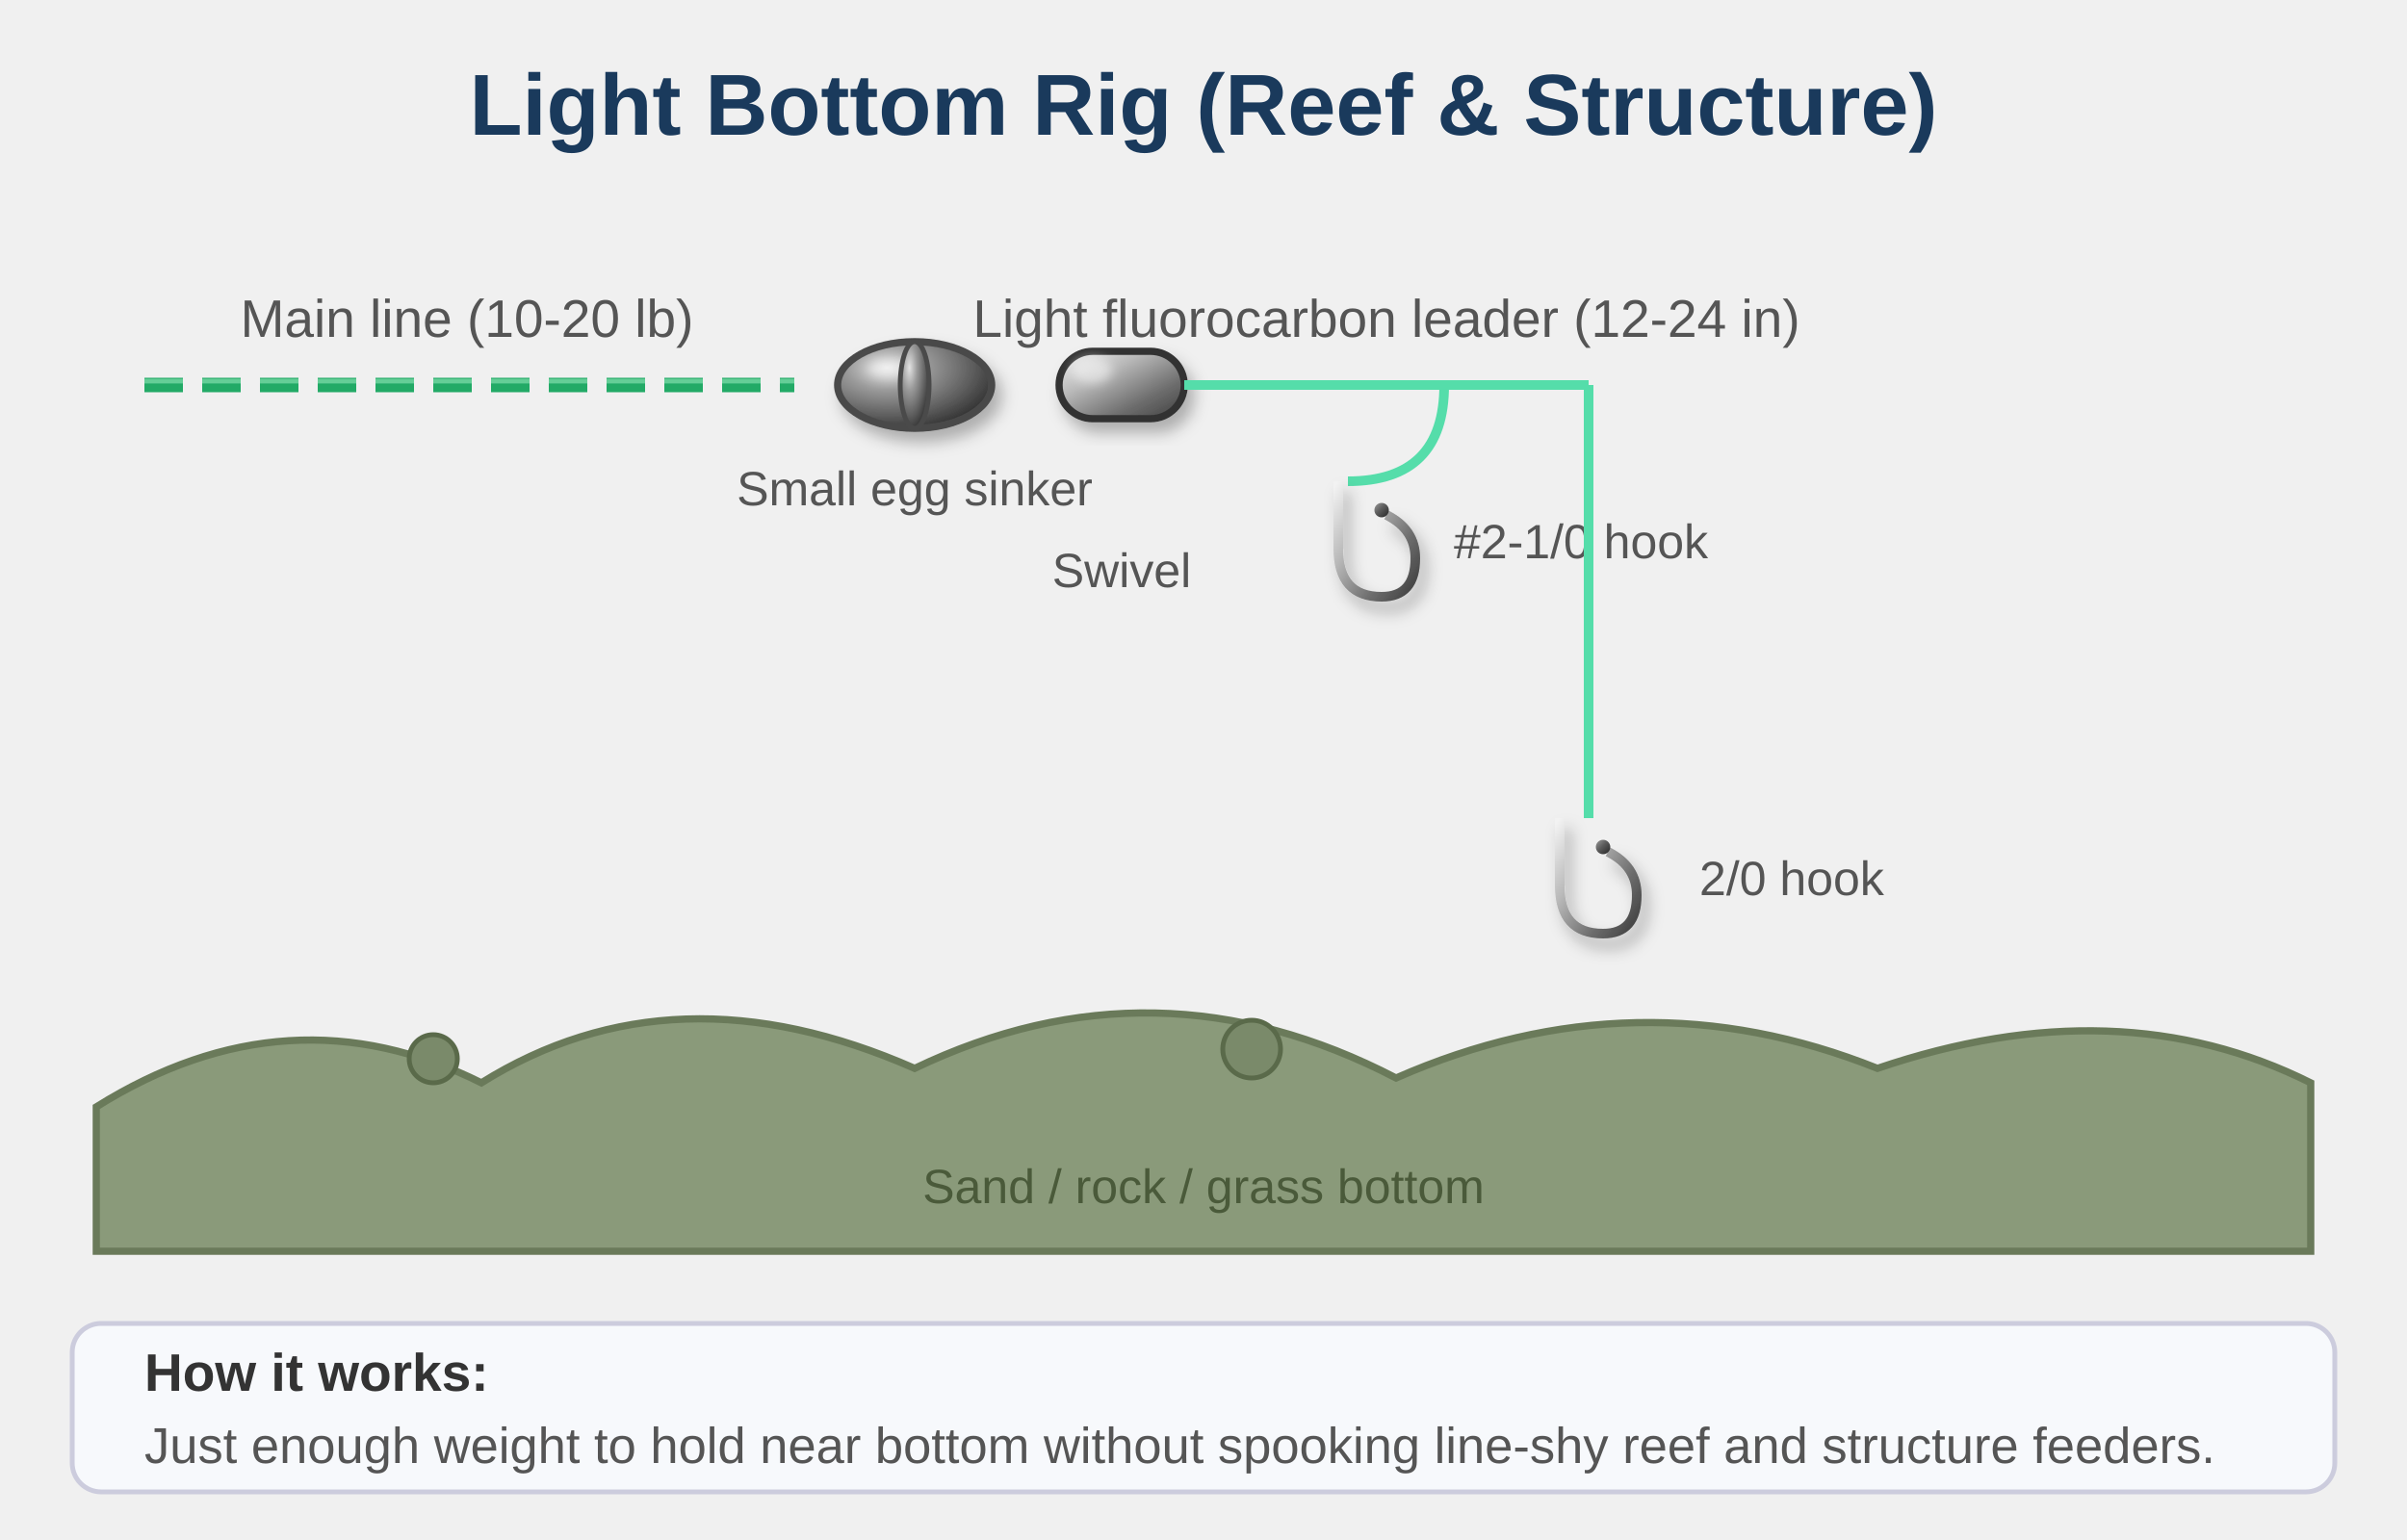
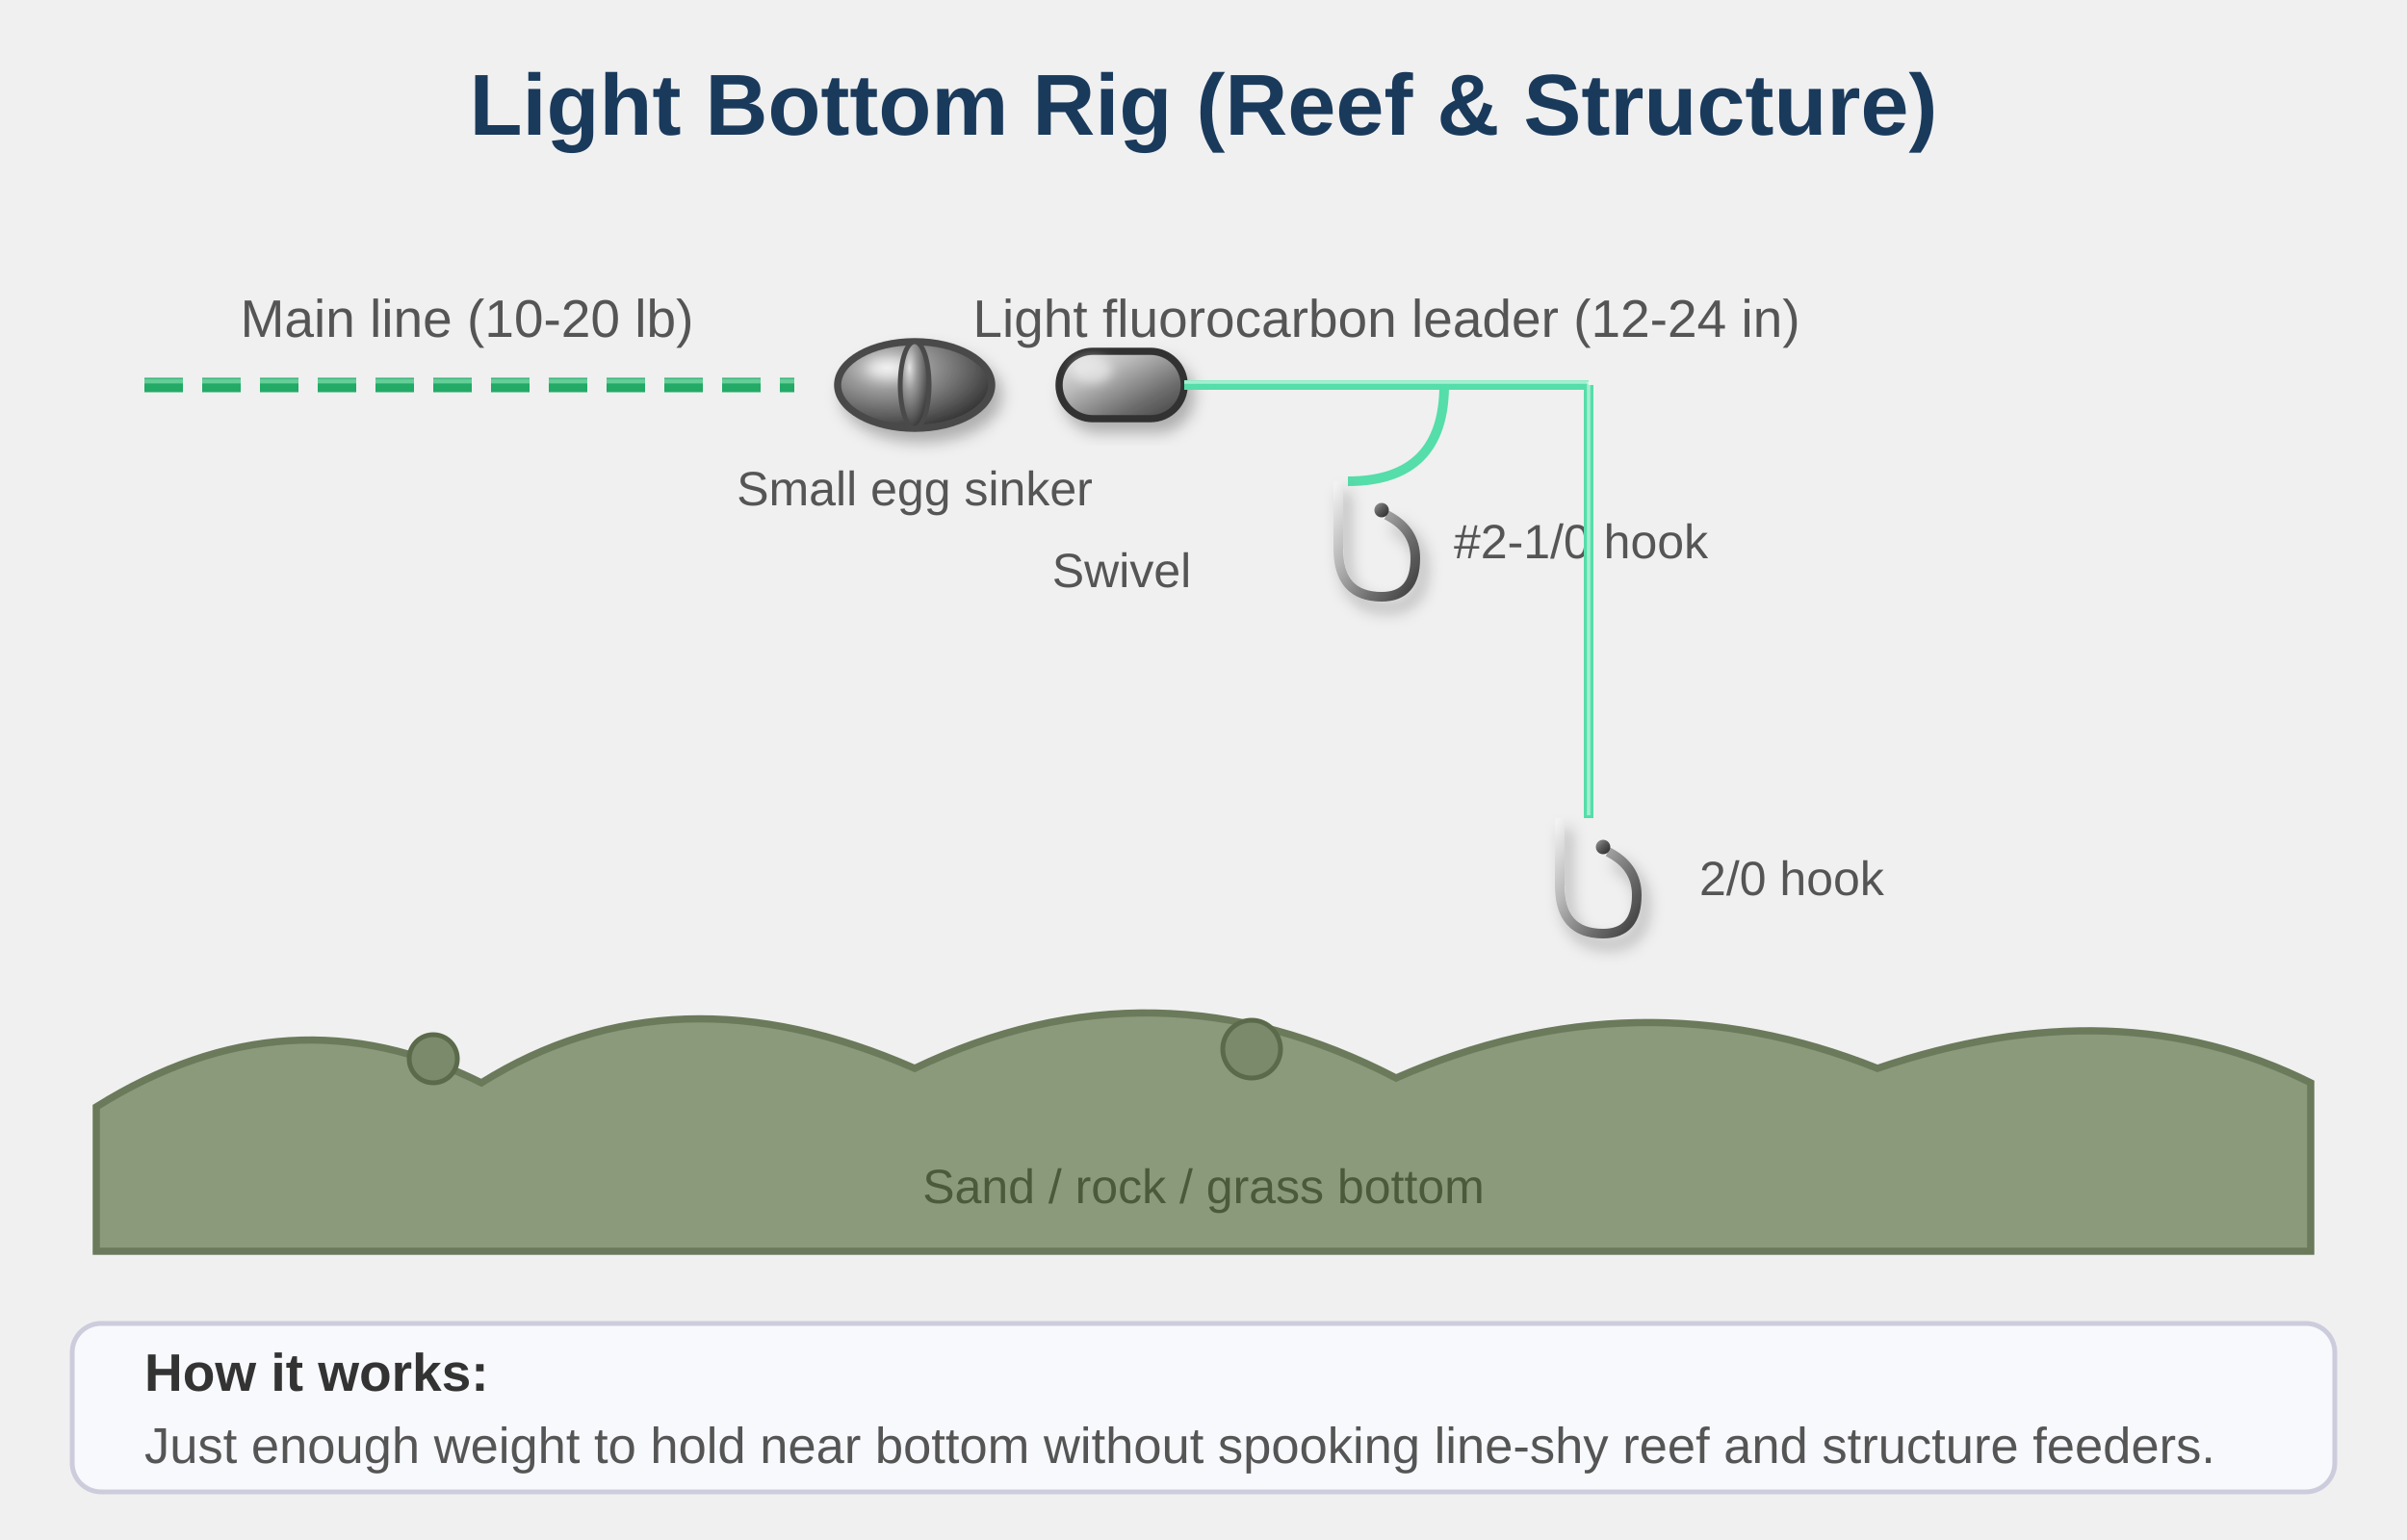
<svg xmlns="http://www.w3.org/2000/svg" viewBox="0 0 500 320" font-family="Arial, sans-serif">
  <defs>
    <radialGradient id="baitGrad" cx="35%" cy="30%" r="75%">
      <stop offset="0%" stop-color="#ffe4c4" />
      <stop offset="45%" stop-color="#e8b48a" />
      <stop offset="100%" stop-color="#b5794a" />
    </radialGradient>
    <filter id="glossBlur" x="-60%" y="-60%" width="220%" height="220%">
      <feGaussianBlur stdDeviation="1.1" />
    </filter>
  </defs>
  <defs>
    <linearGradient id="steelGrad" x1="0%" y1="0%" x2="100%" y2="100%">
      <stop offset="0%" stop-color="#f2f2f2" />
      <stop offset="35%" stop-color="#b8b8b8" />
      <stop offset="70%" stop-color="#6e6e6e" />
      <stop offset="100%" stop-color="#3d3d3d" />
    </linearGradient>
    <linearGradient id="steelGradDark" x1="0%" y1="0%" x2="100%" y2="100%">
      <stop offset="0%" stop-color="#9a9a9a" />
      <stop offset="45%" stop-color="#5c5c5c" />
      <stop offset="100%" stop-color="#242424" />
    </linearGradient>
    <radialGradient id="leadGrad" cx="32%" cy="30%" r="75%">
      <stop offset="0%" stop-color="#e2e2e2" />
      <stop offset="35%" stop-color="#9a9a9a" />
      <stop offset="75%" stop-color="#5c5c5c" />
      <stop offset="100%" stop-color="#333333" />
    </radialGradient>
    <filter id="softShadow" x="-40%" y="-40%" width="180%" height="180%">
      <feDropShadow dx="1.4" dy="2.2" stdDeviation="1.6" flood-color="#000000" flood-opacity="0.28" />
    </filter>
  </defs>
  <text x="250" y="28" text-anchor="middle" font-size="18" font-weight="bold" fill="#1a3a5c">Light Bottom Rig (Reef &amp; Structure)</text>
  <line x1="30" y1="80" x2="165" y2="80" stroke="#2a6" stroke-width="3" stroke-dasharray="8,4" />
  <line x1="30" y1="79.2" x2="165" y2="79.2" stroke="#8fe6b8" stroke-width="0.96" stroke-dasharray="8,4" opacity="0.6" />
  <text x="97" y="70" text-anchor="middle" font-size="11" fill="#555">Main line (10-20 lb)</text>
  <ellipse cx="190" cy="80" rx="16" ry="9" fill="url(#leadGrad)" stroke="#4a4a4a" stroke-width="1.5" filter="url(#softShadow)" />
  <ellipse cx="184.9" cy="76.6" rx="4.8" ry="2.0" fill="#ffffff" opacity="0.5" filter="url(#glossBlur)" />
  <ellipse cx="190" cy="80" rx="3" ry="9" fill="url(#leadGrad)" stroke="#4a4a4a" stroke-width="1" />
  <text x="190" y="105" text-anchor="middle" font-size="10" fill="#555">Small egg sinker</text>
  <rect x="220" y="73" width="26" height="14" rx="7" fill="url(#steelGrad)" stroke="#333333" stroke-width="1.5" filter="url(#softShadow)" />
  <ellipse cx="226.8" cy="76.9" rx="4.2" ry="2.8" fill="#ffffff" opacity="0.5" filter="url(#glossBlur)" />
  <text x="233" y="122" text-anchor="middle" font-size="10" fill="#555">Swivel</text>
  <line x1="246" y1="80" x2="330" y2="80" stroke="#5da" stroke-width="2" />
+   <line x1="246" y1="79.4" x2="330" y2="79.4" stroke="#e8fbf3" stroke-width="0.70" opacity="0.55" />
  <text x="288" y="70" text-anchor="middle" font-size="11" fill="#555">Light fluorocarbon leader (12-24 in)</text>
  <path d="M300 80 Q300 100 280 100" fill="none" stroke="#5da" stroke-width="2" />
  <g transform="translate(272, 100)">
    <path d="M6 0 L6 14 Q6 24 15 24 Q22 24 22 16 Q22 10 16 7" fill="none" stroke="url(#steelGrad)" stroke-width="2" filter="url(#softShadow)" />
    <circle cx="15" cy="6" r="1.5" fill="url(#steelGradDark)" />
    <text x="30" y="16" font-size="10" fill="#555">#2-1/0 hook</text>
  </g>
  <line x1="330" y1="80" x2="330" y2="170" stroke="#5da" stroke-width="2" />
+   <line x1="330" y1="79.4" x2="330" y2="169.4" stroke="#e8fbf3" stroke-width="0.70" opacity="0.55" />
  <g transform="translate(318, 170)">
    <path d="M6 0 L6 14 Q6 24 15 24 Q22 24 22 16 Q22 10 16 7" fill="none" stroke="url(#steelGrad)" stroke-width="2" filter="url(#softShadow)" />
    <circle cx="15" cy="6" r="1.5" fill="url(#steelGradDark)" />
    <text x="35" y="16" font-size="10" fill="#555">2/0 hook</text>
  </g>
  <path d="M20 230 Q60 205 100 225 Q140 200 190 222 Q240 198 290 224 Q340 202 390 222 Q440 205 480 225 L480 260 L20 260 Z" fill="#8a9a7a" stroke="#6a7a5a" stroke-width="1.5" />
  <circle cx="90" cy="220" r="5" fill="#7a8a6a" stroke="#5a6a4a" stroke-width="1" />
  <circle cx="260" cy="218" r="6" fill="#7a8a6a" stroke="#5a6a4a" stroke-width="1" />
  <text x="250" y="250" text-anchor="middle" font-size="10" fill="#4a5a3a">Sand / rock / grass bottom</text>
  <rect x="15" y="275" width="470" height="35" rx="6" fill="#f7f9fc" stroke="#ccd" stroke-width="1" />
  <text x="30" y="289" font-size="11" fill="#333" font-weight="bold">How it works:</text>
  <text x="30" y="304" font-size="10.5" fill="#555">Just enough weight to hold near bottom without spooking line-shy reef and structure feeders.</text>
</svg>
